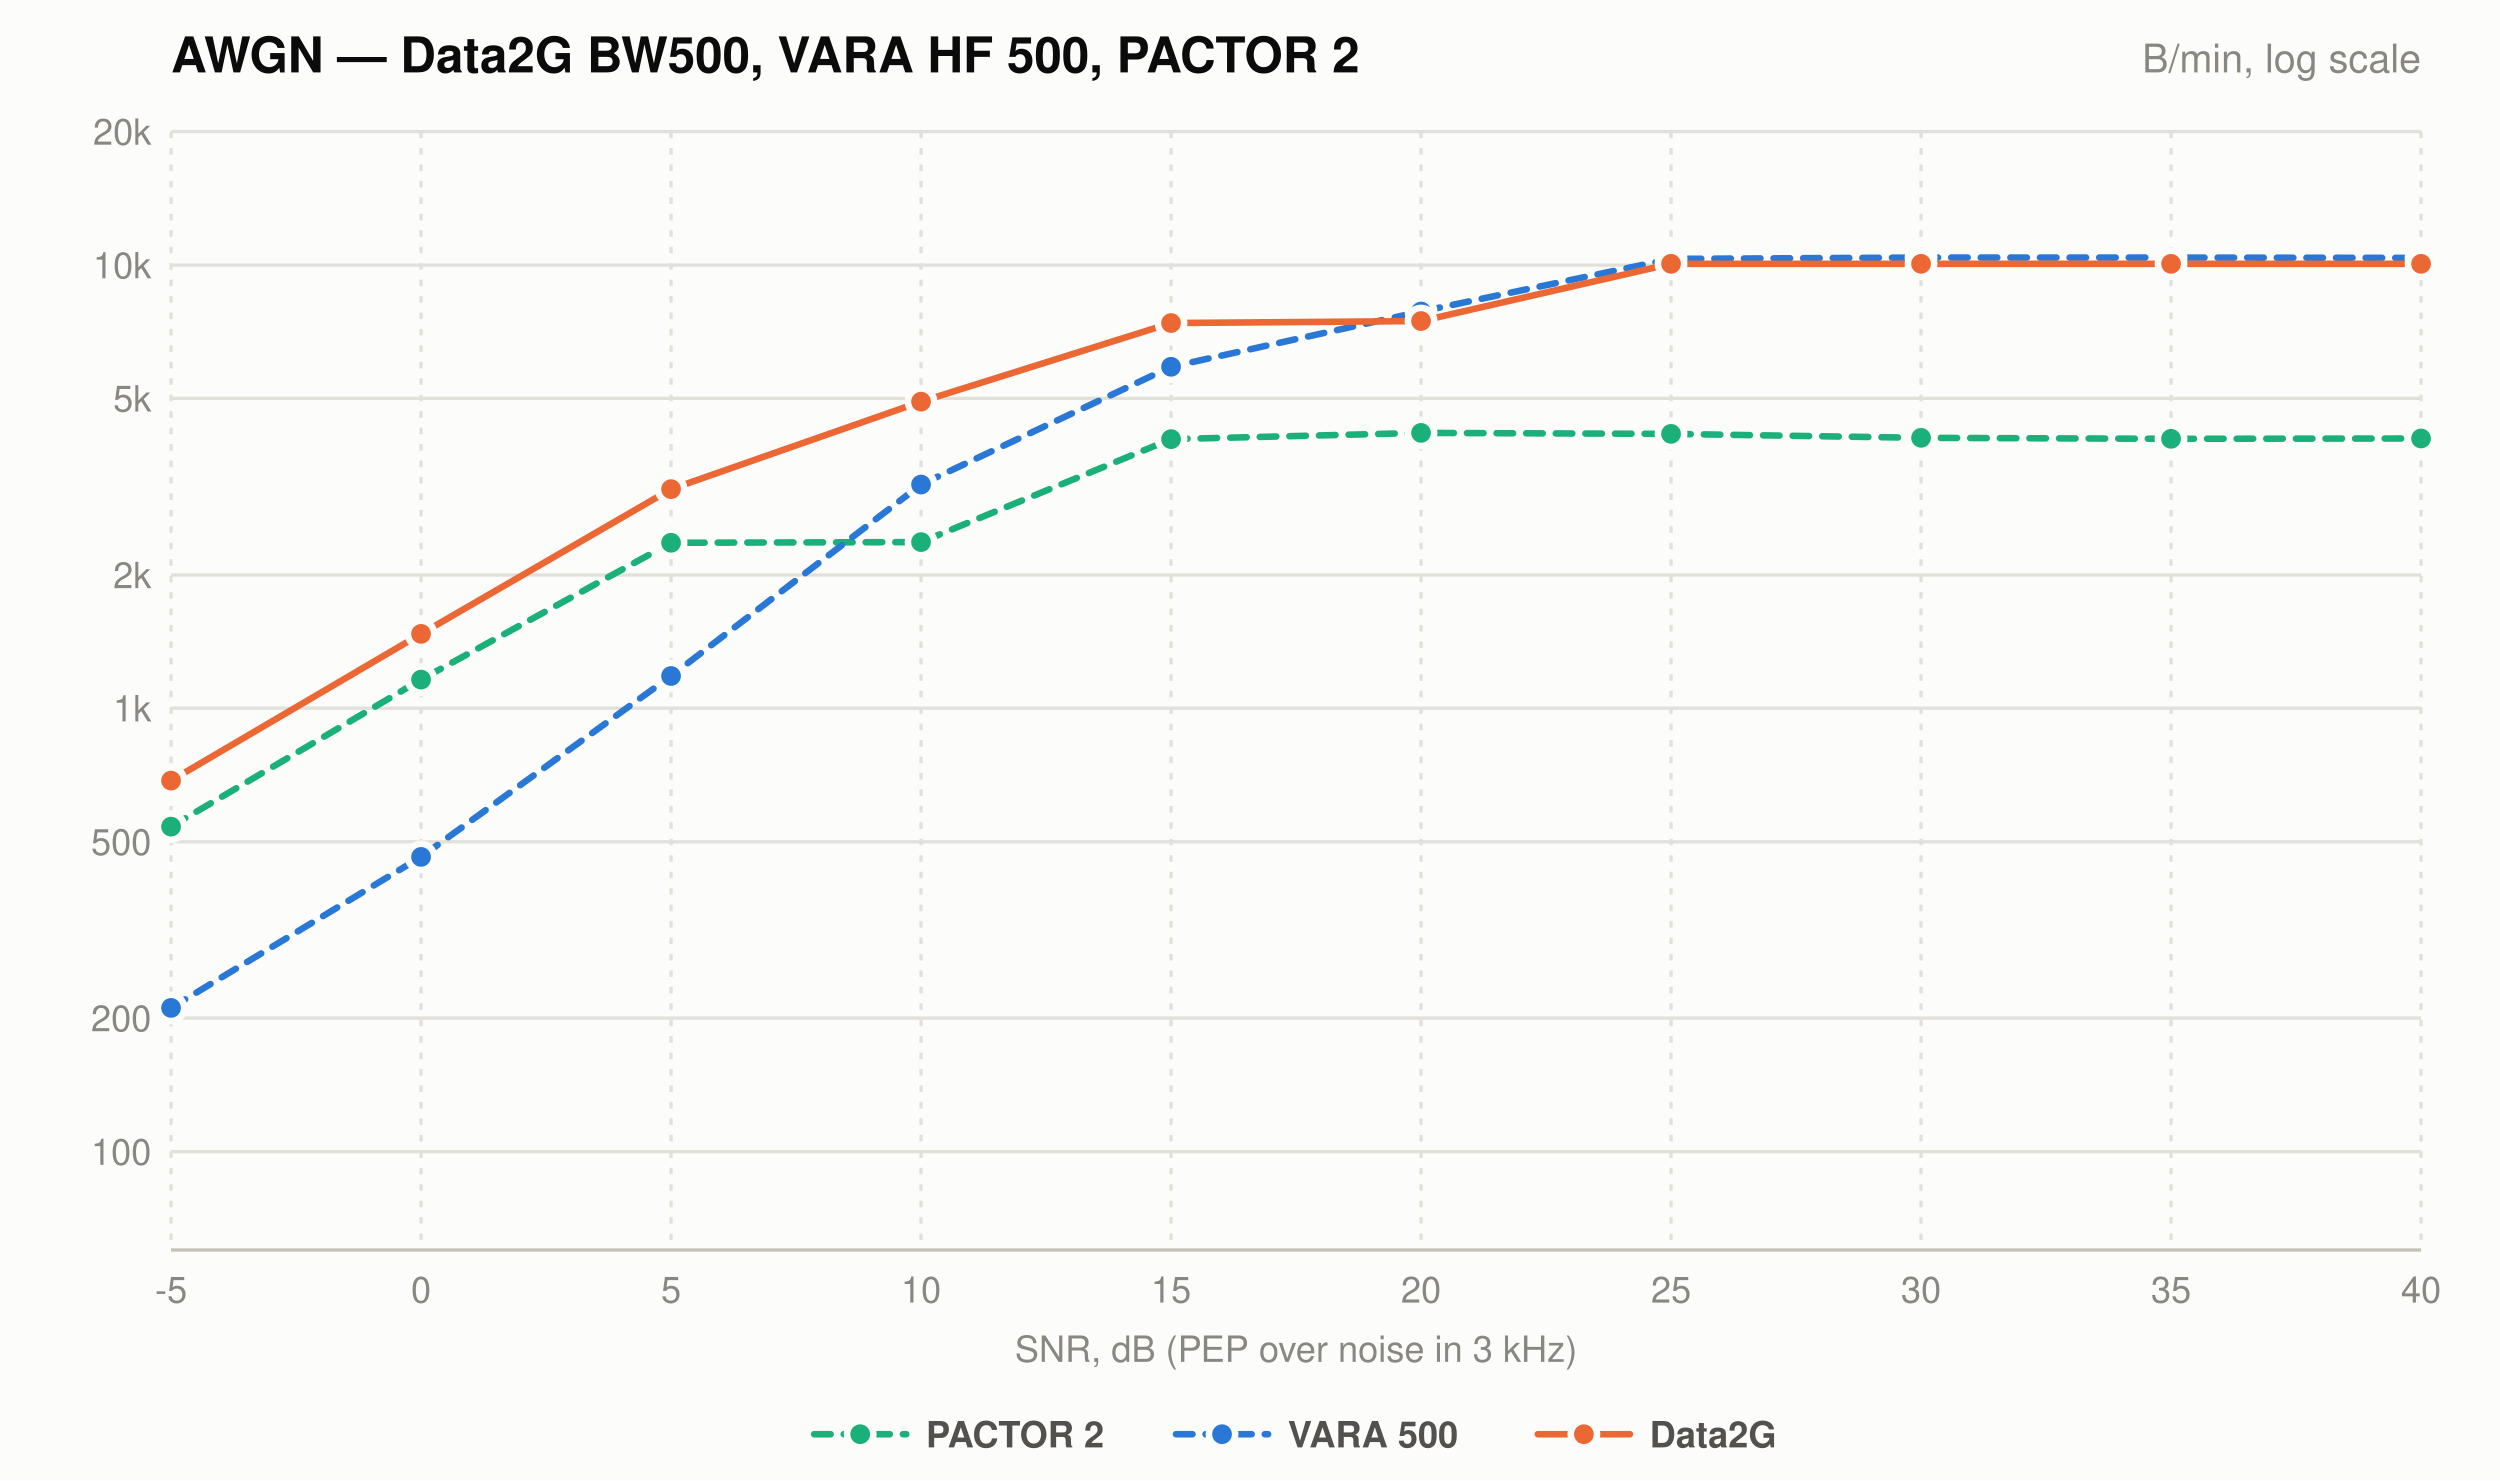
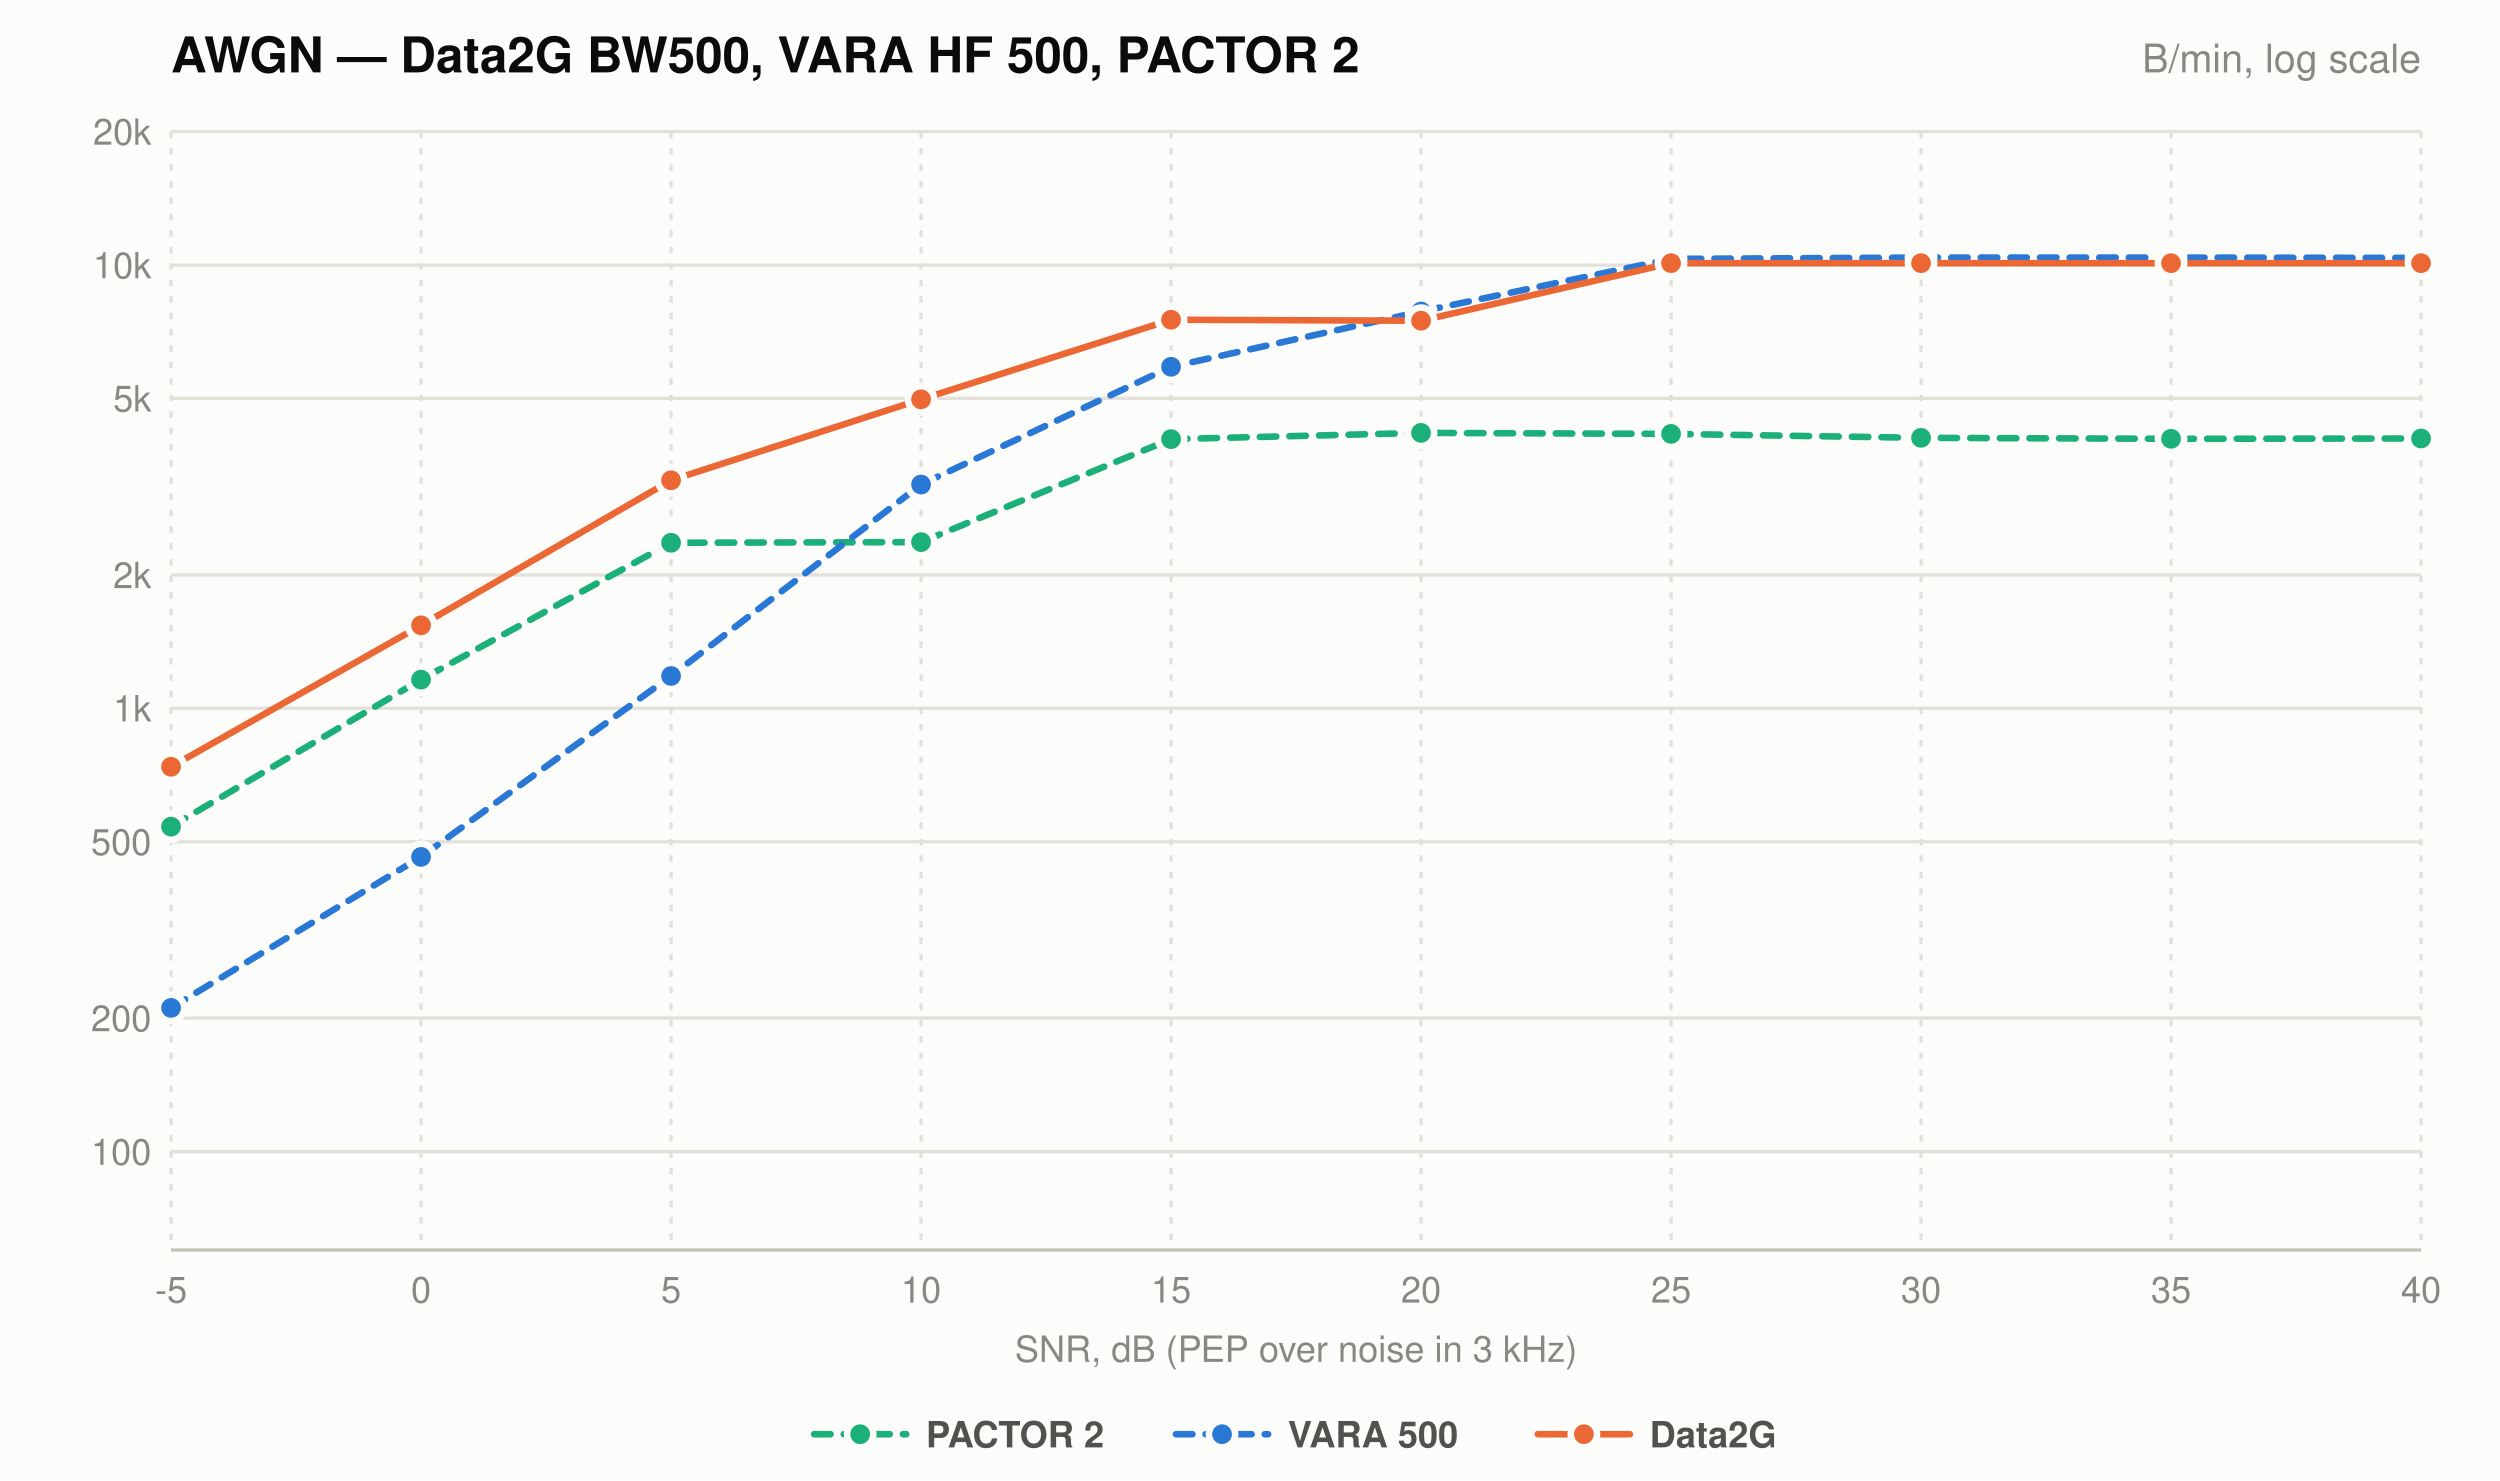
<svg xmlns="http://www.w3.org/2000/svg" viewBox="0 0 760 450" width="760" height="450" font-family="-apple-system, BlinkMacSystemFont, 'Segoe UI', Helvetica, Arial, sans-serif">
  <rect width="760" height="450" fill="#fcfcfb" />
  <text x="52" y="22" font-size="15" font-weight="600" fill="#0b0b0b">AWGN — Data2G BW500, VARA HF 500, PACTOR 2</text>
  <text x="736" y="22" font-size="12" fill="#898781" text-anchor="end">B/min, log scale</text>
  <line x1="52" x2="736" y1="350.1" y2="350.1" stroke="#e1e0d9" />
  <text x="46" y="354.1" font-size="11" fill="#898781" text-anchor="end">100</text>
  <line x1="52" x2="736" y1="309.5" y2="309.5" stroke="#e1e0d9" />
  <text x="46" y="313.5" font-size="11" fill="#898781" text-anchor="end">200</text>
  <line x1="52" x2="736" y1="255.9" y2="255.9" stroke="#e1e0d9" />
  <text x="46" y="259.9" font-size="11" fill="#898781" text-anchor="end">500</text>
  <line x1="52" x2="736" y1="215.3" y2="215.3" stroke="#e1e0d9" />
  <text x="46" y="219.3" font-size="11" fill="#898781" text-anchor="end">1k</text>
  <line x1="52" x2="736" y1="174.8" y2="174.8" stroke="#e1e0d9" />
  <text x="46" y="178.8" font-size="11" fill="#898781" text-anchor="end">2k</text>
  <line x1="52" x2="736" y1="121.1" y2="121.1" stroke="#e1e0d9" />
  <text x="46" y="125.1" font-size="11" fill="#898781" text-anchor="end">5k</text>
  <line x1="52" x2="736" y1="80.6" y2="80.6" stroke="#e1e0d9" />
  <text x="46" y="84.6" font-size="11" fill="#898781" text-anchor="end">10k</text>
  <line x1="52" x2="736" y1="40.0" y2="40.0" stroke="#e1e0d9" />
  <text x="46" y="44.0" font-size="11" fill="#898781" text-anchor="end">20k</text>
  <line x1="52.0" x2="52.0" y1="40" y2="380" stroke="#e1e0d9" stroke-dasharray="2 3" />
  <text x="52.0" y="396" font-size="11" fill="#898781" text-anchor="middle">-5</text>
  <line x1="128.0" x2="128.0" y1="40" y2="380" stroke="#e1e0d9" stroke-dasharray="2 3" />
  <text x="128.0" y="396" font-size="11" fill="#898781" text-anchor="middle">0</text>
  <line x1="204.0" x2="204.0" y1="40" y2="380" stroke="#e1e0d9" stroke-dasharray="2 3" />
  <text x="204.0" y="396" font-size="11" fill="#898781" text-anchor="middle">5</text>
  <line x1="280.0" x2="280.0" y1="40" y2="380" stroke="#e1e0d9" stroke-dasharray="2 3" />
  <text x="280.0" y="396" font-size="11" fill="#898781" text-anchor="middle">10</text>
  <line x1="356.0" x2="356.0" y1="40" y2="380" stroke="#e1e0d9" stroke-dasharray="2 3" />
  <text x="356.0" y="396" font-size="11" fill="#898781" text-anchor="middle">15</text>
  <line x1="432.0" x2="432.0" y1="40" y2="380" stroke="#e1e0d9" stroke-dasharray="2 3" />
  <text x="432.0" y="396" font-size="11" fill="#898781" text-anchor="middle">20</text>
  <line x1="508.0" x2="508.0" y1="40" y2="380" stroke="#e1e0d9" stroke-dasharray="2 3" />
  <text x="508.0" y="396" font-size="11" fill="#898781" text-anchor="middle">25</text>
  <line x1="584.0" x2="584.0" y1="40" y2="380" stroke="#e1e0d9" stroke-dasharray="2 3" />
  <text x="584.0" y="396" font-size="11" fill="#898781" text-anchor="middle">30</text>
  <line x1="660.0" x2="660.0" y1="40" y2="380" stroke="#e1e0d9" stroke-dasharray="2 3" />
  <text x="660.0" y="396" font-size="11" fill="#898781" text-anchor="middle">35</text>
  <line x1="736.0" x2="736.0" y1="40" y2="380" stroke="#e1e0d9" stroke-dasharray="2 3" />
  <text x="736.0" y="396" font-size="11" fill="#898781" text-anchor="middle">40</text>
  <line x1="52" x2="736" y1="380" y2="380" stroke="#c3c2b7" />
  <text x="394.0" y="414" font-size="11" fill="#898781" text-anchor="middle">SNR, dB (PEP over noise in 3 kHz)</text>
  <path d="M52.0,251.3L128.0,206.6L204.0,165.0L280.0,164.8L356.0,133.5L432.0,131.6L508.0,131.9L584.0,133.1L660.0,133.4L736.0,133.3" fill="none" stroke="#1baf7a" stroke-width="2" stroke-linejoin="round" stroke-linecap="round" stroke-dasharray="5 4" />
  <circle cx="52.0" cy="251.3" r="4" fill="#1baf7a" stroke="#fcfcfb" stroke-width="2" />
  <circle cx="128.0" cy="206.6" r="4" fill="#1baf7a" stroke="#fcfcfb" stroke-width="2" />
  <circle cx="204.0" cy="165.0" r="4" fill="#1baf7a" stroke="#fcfcfb" stroke-width="2" />
  <circle cx="280.0" cy="164.8" r="4" fill="#1baf7a" stroke="#fcfcfb" stroke-width="2" />
  <circle cx="356.0" cy="133.5" r="4" fill="#1baf7a" stroke="#fcfcfb" stroke-width="2" />
  <circle cx="432.0" cy="131.6" r="4" fill="#1baf7a" stroke="#fcfcfb" stroke-width="2" />
  <circle cx="508.0" cy="131.9" r="4" fill="#1baf7a" stroke="#fcfcfb" stroke-width="2" />
  <circle cx="584.0" cy="133.1" r="4" fill="#1baf7a" stroke="#fcfcfb" stroke-width="2" />
  <circle cx="660.0" cy="133.4" r="4" fill="#1baf7a" stroke="#fcfcfb" stroke-width="2" />
  <circle cx="736.0" cy="133.3" r="4" fill="#1baf7a" stroke="#fcfcfb" stroke-width="2" />
  <path d="M52.0,306.4L128.0,260.5L204.0,205.5L280.0,147.3L356.0,111.5L432.0,94.7L508.0,78.7L584.0,78.3L660.0,78.3L736.0,78.4" fill="none" stroke="#2a78d6" stroke-width="2" stroke-linejoin="round" stroke-linecap="round" stroke-dasharray="5 4" />
  <circle cx="52.0" cy="306.4" r="4" fill="#2a78d6" stroke="#fcfcfb" stroke-width="2" />
  <circle cx="128.0" cy="260.5" r="4" fill="#2a78d6" stroke="#fcfcfb" stroke-width="2" />
  <circle cx="204.0" cy="205.5" r="4" fill="#2a78d6" stroke="#fcfcfb" stroke-width="2" />
  <circle cx="280.0" cy="147.3" r="4" fill="#2a78d6" stroke="#fcfcfb" stroke-width="2" />
  <circle cx="356.0" cy="111.5" r="4" fill="#2a78d6" stroke="#fcfcfb" stroke-width="2" />
  <circle cx="432.0" cy="94.7" r="4" fill="#2a78d6" stroke="#fcfcfb" stroke-width="2" />
  <circle cx="508.0" cy="78.7" r="4" fill="#2a78d6" stroke="#fcfcfb" stroke-width="2" />
  <circle cx="584.0" cy="78.3" r="4" fill="#2a78d6" stroke="#fcfcfb" stroke-width="2" />
  <circle cx="660.0" cy="78.3" r="4" fill="#2a78d6" stroke="#fcfcfb" stroke-width="2" />
  <circle cx="736.0" cy="78.4" r="4" fill="#2a78d6" stroke="#fcfcfb" stroke-width="2" />
-   <path d="M52.0,237.3L128.0,192.7L204.0,148.7L280.0,122.1L356.0,98.2L432.0,97.6L508.0,80.2L584.0,80.2L660.0,80.2L736.0,80.2" fill="none" stroke="#eb6834" stroke-width="2" stroke-linejoin="round" stroke-linecap="round" />
-   <circle cx="52.0" cy="237.3" r="4" fill="#eb6834" stroke="#fcfcfb" stroke-width="2" />
-   <circle cx="128.0" cy="192.7" r="4" fill="#eb6834" stroke="#fcfcfb" stroke-width="2" />
-   <circle cx="204.0" cy="148.7" r="4" fill="#eb6834" stroke="#fcfcfb" stroke-width="2" />
-   <circle cx="280.0" cy="122.1" r="4" fill="#eb6834" stroke="#fcfcfb" stroke-width="2" />
-   <circle cx="356.0" cy="98.2" r="4" fill="#eb6834" stroke="#fcfcfb" stroke-width="2" />
-   <circle cx="432.0" cy="97.6" r="4" fill="#eb6834" stroke="#fcfcfb" stroke-width="2" />
-   <circle cx="508.0" cy="80.2" r="4" fill="#eb6834" stroke="#fcfcfb" stroke-width="2" />
-   <circle cx="584.0" cy="80.2" r="4" fill="#eb6834" stroke="#fcfcfb" stroke-width="2" />
-   <circle cx="660.0" cy="80.2" r="4" fill="#eb6834" stroke="#fcfcfb" stroke-width="2" />
-   <circle cx="736.0" cy="80.2" r="4" fill="#eb6834" stroke="#fcfcfb" stroke-width="2" />
+   <path d="M52.0,233.1L128.0,190.1L204.0,146.0L280.0,121.4L356.0,97.2L432.0,97.5L508.0,80.0L584.0,80.0L660.0,80.0L736.0,80.0" fill="none" stroke="#eb6834" stroke-width="2" stroke-linejoin="round" stroke-linecap="round" />
+   <circle cx="52.0" cy="233.1" r="4" fill="#eb6834" stroke="#fcfcfb" stroke-width="2" />
+   <circle cx="128.0" cy="190.1" r="4" fill="#eb6834" stroke="#fcfcfb" stroke-width="2" />
+   <circle cx="204.0" cy="146.0" r="4" fill="#eb6834" stroke="#fcfcfb" stroke-width="2" />
+   <circle cx="280.0" cy="121.4" r="4" fill="#eb6834" stroke="#fcfcfb" stroke-width="2" />
+   <circle cx="356.0" cy="97.2" r="4" fill="#eb6834" stroke="#fcfcfb" stroke-width="2" />
+   <circle cx="432.0" cy="97.5" r="4" fill="#eb6834" stroke="#fcfcfb" stroke-width="2" />
+   <circle cx="508.0" cy="80.0" r="4" fill="#eb6834" stroke="#fcfcfb" stroke-width="2" />
+   <circle cx="584.0" cy="80.0" r="4" fill="#eb6834" stroke="#fcfcfb" stroke-width="2" />
+   <circle cx="660.0" cy="80.0" r="4" fill="#eb6834" stroke="#fcfcfb" stroke-width="2" />
+   <circle cx="736.0" cy="80.0" r="4" fill="#eb6834" stroke="#fcfcfb" stroke-width="2" />
  <line x1="247.5" x2="275.5" y1="436" y2="436" stroke="#1baf7a" stroke-width="2" stroke-linecap="round" stroke-dasharray="5 4" />
  <circle cx="261.5" cy="436" r="4" fill="#1baf7a" stroke="#fcfcfb" stroke-width="2" />
  <text x="281.5" y="440" font-size="11" font-weight="600" fill="#52514e">PACTOR 2</text>
  <line x1="357.5" x2="385.5" y1="436" y2="436" stroke="#2a78d6" stroke-width="2" stroke-linecap="round" stroke-dasharray="5 4" />
  <circle cx="371.5" cy="436" r="4" fill="#2a78d6" stroke="#fcfcfb" stroke-width="2" />
  <text x="391.5" y="440" font-size="11" font-weight="600" fill="#52514e">VARA 500</text>
  <line x1="467.5" x2="495.5" y1="436" y2="436" stroke="#eb6834" stroke-width="2" stroke-linecap="round" />
  <circle cx="481.5" cy="436" r="4" fill="#eb6834" stroke="#fcfcfb" stroke-width="2" />
  <text x="501.5" y="440" font-size="11" font-weight="600" fill="#52514e">Data2G</text>
</svg>
